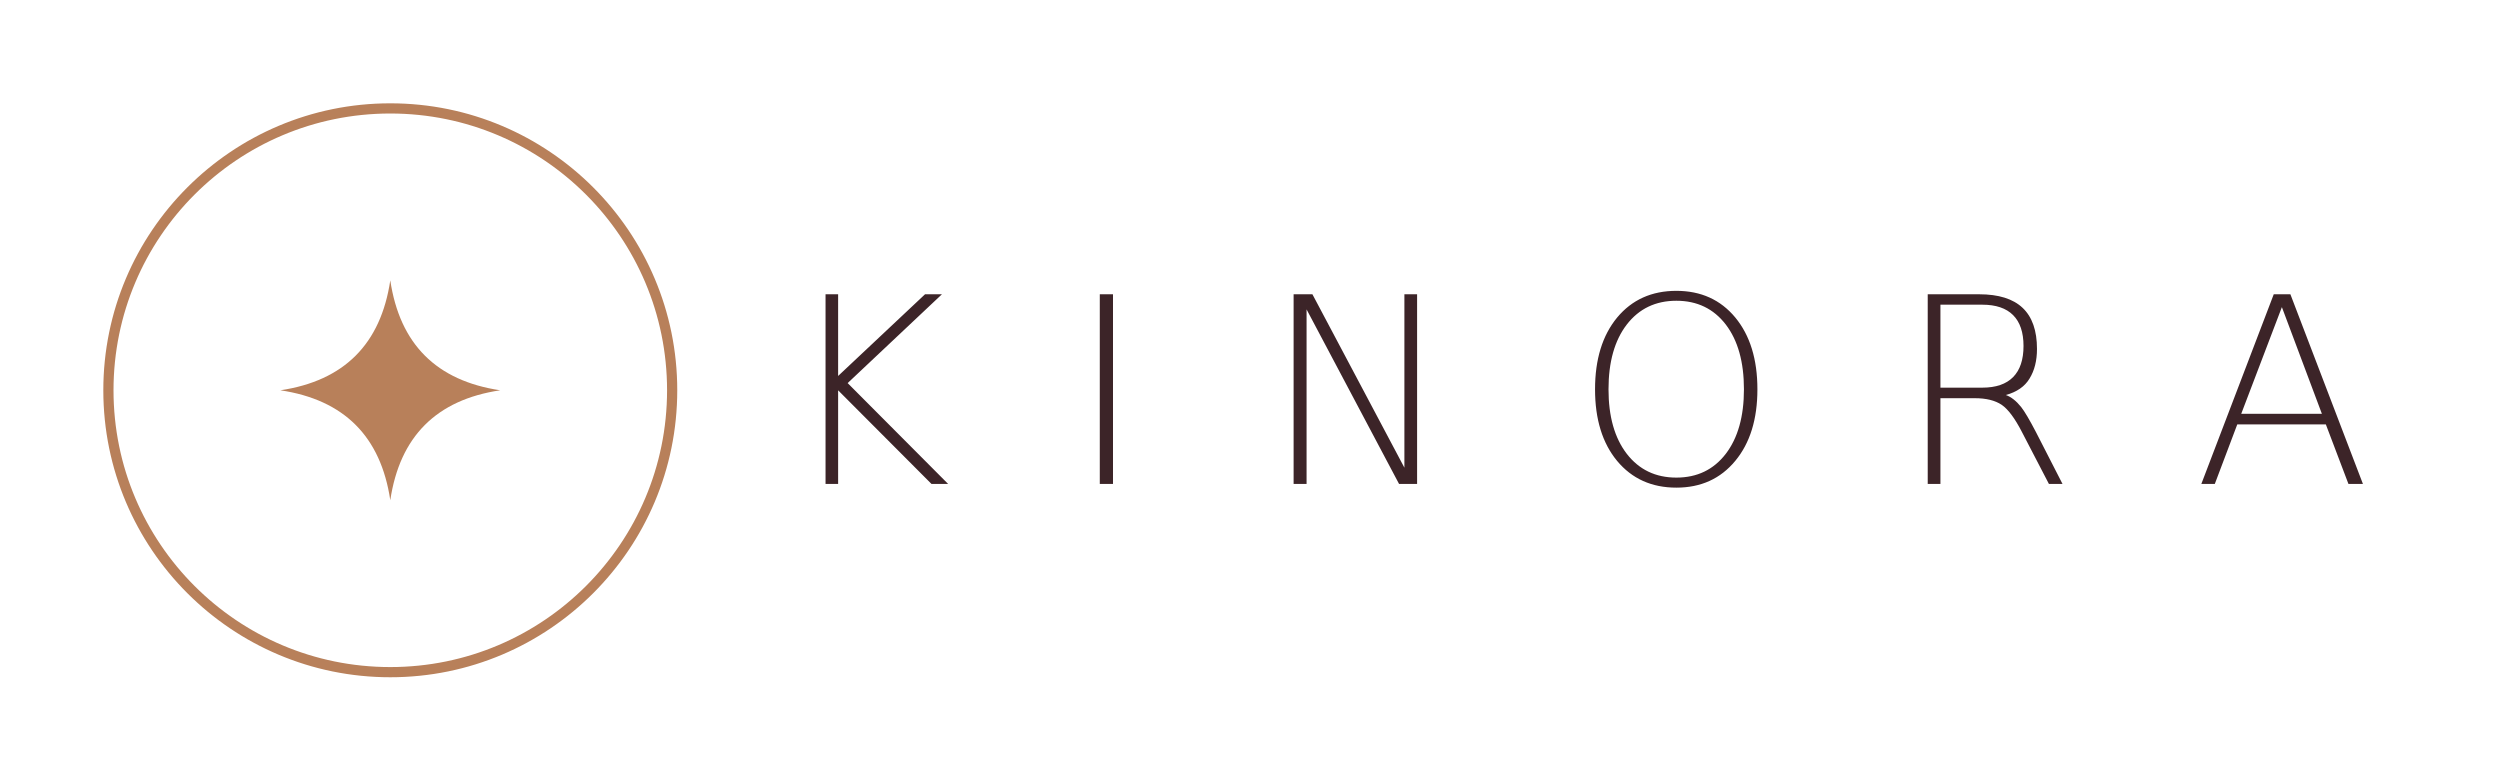
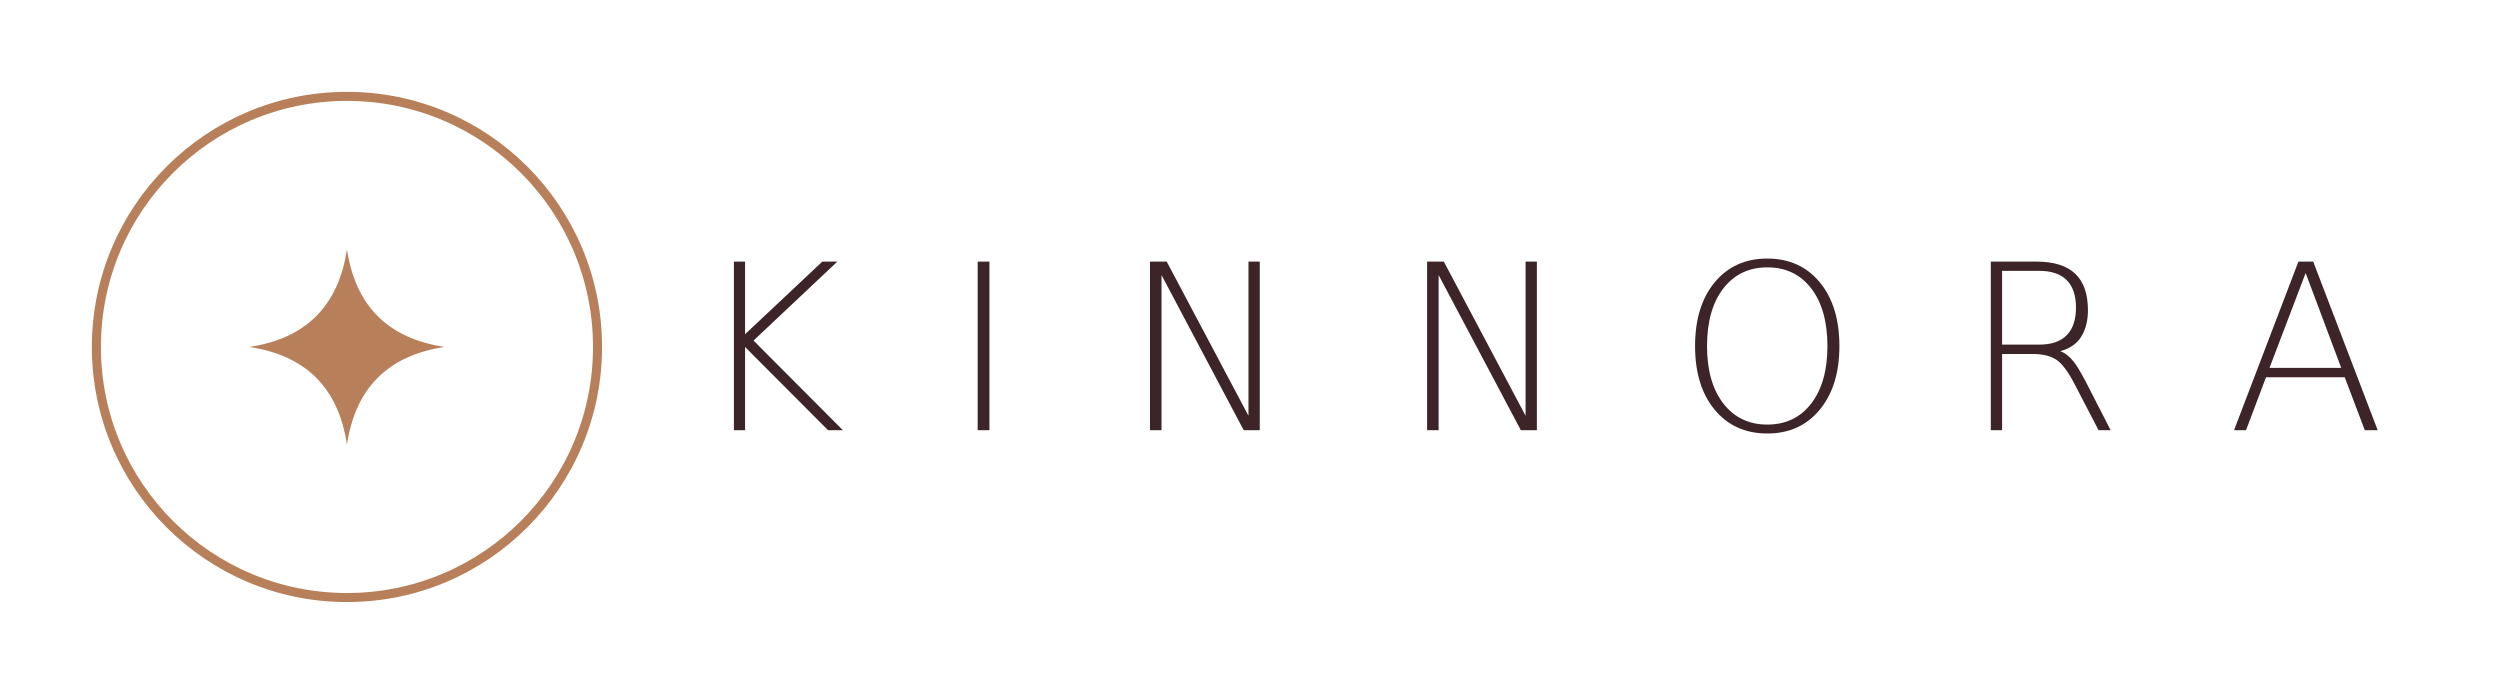
- <svg xmlns="http://www.w3.org/2000/svg" width="1153" height="360" viewBox="0 0 1153 360">
+ <svg xmlns="http://www.w3.org/2000/svg" width="1297" height="360" viewBox="0 0 1297 360">
  <defs>
    <radialGradient id="bgGh" cx="50%" cy="42%" r="75%">
      <stop offset="0%" stop-color="#341E48" />
      <stop offset="100%" stop-color="#120B1C" />
    </radialGradient>
    <linearGradient id="goldGh" x1="15%" y1="15%" x2="85%" y2="85%">
      <stop offset="0%" stop-color="#B8805A" />
      <stop offset="60%" stop-color="#E2B48C" />
      <stop offset="100%" stop-color="#FFE3C8" />
    </linearGradient>
    <radialGradient id="sgGh" cx="50%" cy="50%" r="50%">
      <stop offset="0%" stop-color="#FFDCBE" stop-opacity="0.55" />
      <stop offset="100%" stop-color="#FFDCBE" stop-opacity="0" />
    </radialGradient>
    <filter id="blGh" x="-30%" y="-30%" width="160%" height="160%">
      <feGaussianBlur stdDeviation="12" />
    </filter>
  </defs>
  <circle cx="180" cy="180" r="130" fill="none" stroke="#B8805A" stroke-width="4.7" />
  <path d="M180,129.3 Q186.591,173.409 230.7,180 Q186.591,186.591 180,230.7 Q173.409,186.591 129.3,180 Q173.409,173.409 180,129.3 Z" fill="#B8805A" />
-   <path d="M20.742 -87.48H26.543V-49.805L66.621 -87.48H74.414L30.938 -46.523L77.285 0.0H69.609L26.543 -43.184V0.0H20.742Z M147.223 -87.48H153.316V0.0H147.223Z M236.613 -87.48H245.285L287.707 -7.5V-87.48H293.566V0.0H285.246L242.59 -80.508V0.0H236.613Z M390.281 -73.535Q381.844 -62.578 381.844 -43.652Q381.844 -24.844 390.281 -13.887Q398.777 -2.93 413.133 -2.93Q427.488 -2.93 435.926 -13.887Q444.305 -24.844 444.305 -43.652Q444.305 -62.578 435.926 -73.535Q427.488 -84.492 413.133 -84.492Q398.777 -84.492 390.281 -73.535ZM413.133 -89.062Q430.125 -89.062 440.32 -76.758Q450.516 -64.395 450.516 -43.652Q450.516 -22.969 440.32 -10.664Q430.125 1.699 413.133 1.699Q396.082 1.699 385.828 -10.605Q375.633 -22.91 375.633 -43.652Q375.633 -64.395 385.828 -76.758Q396.082 -89.062 413.133 -89.062Z M565.102 -41.016Q568.734 -39.727 572.133 -35.508Q574.535 -32.461 578.988 -23.906L591.234 0.0H584.965L572.484 -24.023Q567.621 -33.457 563.168 -36.504Q558.598 -39.551 550.805 -39.551H534.926V0.0H529.066V-87.48H552.797Q566.215 -87.48 572.836 -81.211Q579.457 -74.941 579.457 -62.285Q579.457 -54.141 576.0 -48.574Q572.719 -43.125 565.102 -41.016ZM534.926 -82.676V-44.414H554.262Q563.637 -44.414 568.441 -49.277Q573.246 -54.141 573.246 -63.633Q573.246 -73.066 568.441 -77.871Q563.637 -82.676 554.262 -82.676Z M692.402 -81.562 673.652 -32.344H710.859ZM688.652 -87.48H696.328L729.785 0.0H723.105L712.676 -27.48H671.836L661.465 0.0H655.254Z" fill="#3C2428" transform="translate(360,223.2)" />
+   <path d="M20.742 -87.48H26.543V-49.805L66.621 -87.48H74.414L30.938 -46.523L77.285 0.0H69.609L26.543 -43.184V0.0H20.742Z M147.223 -87.48H153.316V0.0H147.223Z M236.613 -87.48H245.285L287.707 -7.5V-87.48H293.566V0.0H285.246L242.59 -80.508V0.0H236.613Z M380.379 -87.48H389.051L431.473 -7.5V-87.48H437.332V0.0H429.012L386.355 -80.508V0.0H380.379Z M534.047 -73.535Q525.609 -62.578 525.609 -43.652Q525.609 -24.844 534.047 -13.887Q542.543 -2.93 556.898 -2.93Q571.254 -2.93 579.691 -13.887Q588.07 -24.844 588.07 -43.652Q588.07 -62.578 579.691 -73.535Q571.254 -84.492 556.898 -84.492Q542.543 -84.492 534.047 -73.535ZM556.898 -89.062Q573.891 -89.062 584.086 -76.758Q594.281 -64.395 594.281 -43.652Q594.281 -22.969 584.086 -10.664Q573.891 1.699 556.898 1.699Q539.848 1.699 529.594 -10.605Q519.398 -22.91 519.398 -43.652Q519.398 -64.395 529.594 -76.758Q539.848 -89.062 556.898 -89.062Z M708.867 -41.016Q712.5 -39.727 715.898 -35.508Q718.301 -32.461 722.754 -23.906L735.0 0.0H728.73L716.25 -24.023Q711.387 -33.457 706.934 -36.504Q702.363 -39.551 694.57 -39.551H678.691V0.0H672.832V-87.48H696.562Q709.98 -87.48 716.602 -81.211Q723.223 -74.941 723.223 -62.285Q723.223 -54.141 719.766 -48.574Q716.484 -43.125 708.867 -41.016ZM678.691 -82.676V-44.414H698.027Q707.402 -44.414 712.207 -49.277Q717.012 -54.141 717.012 -63.633Q717.012 -73.066 712.207 -77.871Q707.402 -82.676 698.027 -82.676Z M836.168 -81.562 817.418 -32.344H854.625ZM832.418 -87.48H840.094L873.551 0.0H866.871L856.441 -27.48H815.602L805.23 0.0H799.02Z" fill="#3C2428" transform="translate(360,223.2)" />
</svg>
